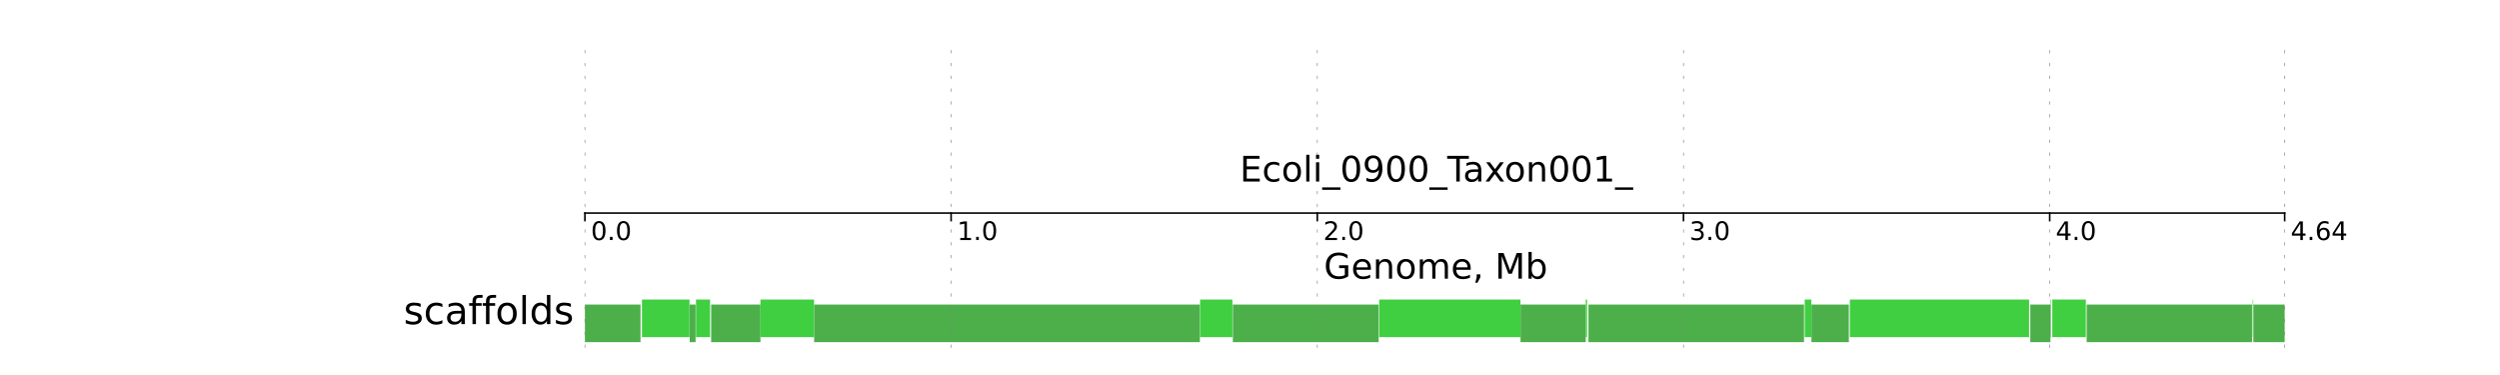
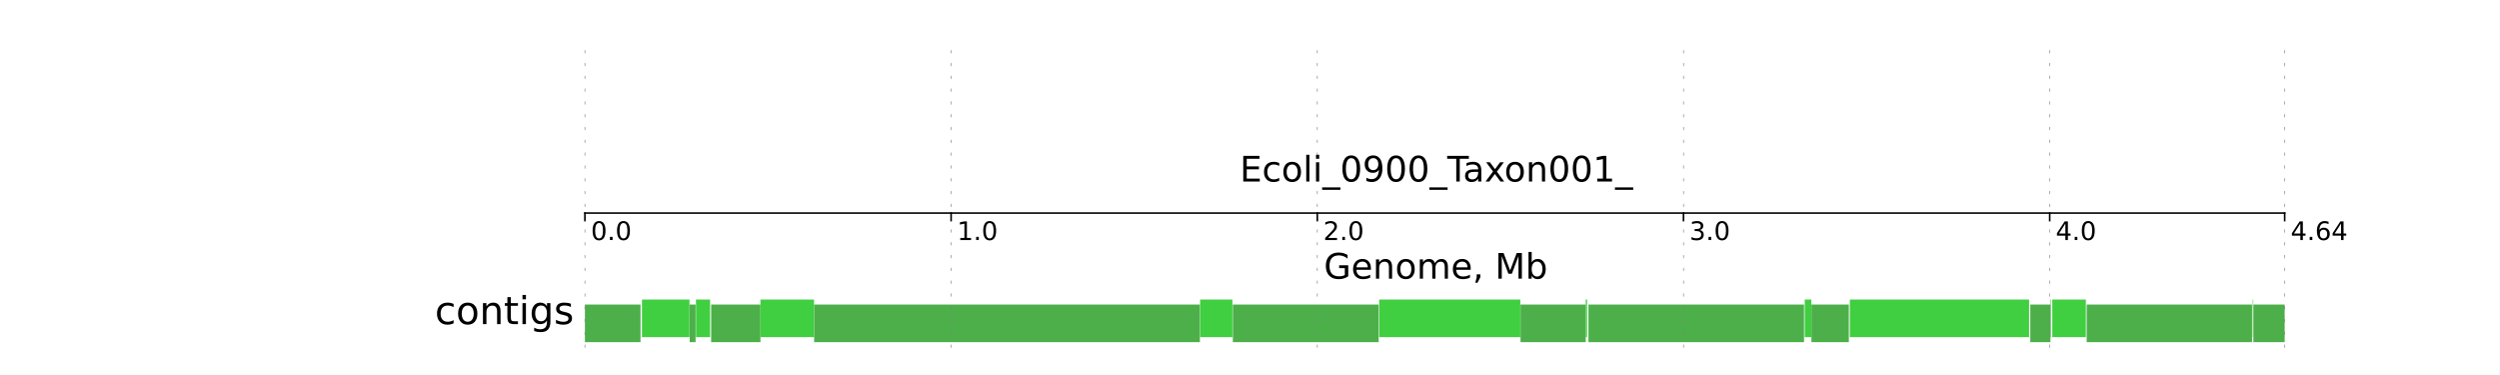
<svg xmlns="http://www.w3.org/2000/svg" xmlns:xlink="http://www.w3.org/1999/xlink" height="117pt" version="1.1" viewBox="0 0 781 117" width="781pt">
  <defs>
    <style type="text/css">
*{stroke-linecap:butt;stroke-linejoin:round;}
  </style>
  </defs>
  <g id="figure_1">
    <g id="patch_1">
      <path d=" M0 117.459 L781.2 117.459 L781.2 0 L0 0 z " style="fill:#ffffff;" />
    </g>
    <g id="axes_1">
      <g id="patch_2">
        <path clip-path="url(#p6a4ae4428d)" d=" M149.99 117.459 L720.266 117.459 L720.266 15.661 L149.99 15.661 z " style="fill:#ffffff;" />
      </g>
      <g id="patch_3">
        <path clip-path="url(#p6a4ae4428d)" d=" M182.801 106.888 L200.177 106.888 L200.177 95.142 L182.801 95.142 z " style="fill:#4daf4a;" />
      </g>
      <g id="patch_4">
        <path clip-path="url(#p6a4ae4428d)" d=" M200.63 105.321 L215.485 105.321 L215.485 93.576 L200.63 93.576 z " style="fill:#40cf40;" />
      </g>
      <g id="patch_5">
        <path clip-path="url(#p6a4ae4428d)" d=" M215.552 106.888 L217.386 106.888 L217.386 95.142 L215.552 95.142 z " style="fill:#4daf4a;" />
      </g>
      <g id="patch_6">
        <path clip-path="url(#p6a4ae4428d)" d=" M217.51 105.321 L221.926 105.321 L221.926 93.576 L217.51 93.576 z " style="fill:#40cf40;" />
      </g>
      <g id="patch_7">
        <path clip-path="url(#p6a4ae4428d)" d=" M222.253 106.888 L237.658 106.888 L237.658 95.142 L222.253 95.142 z " style="fill:#4daf4a;" />
      </g>
      <g id="patch_8">
        <path clip-path="url(#p6a4ae4428d)" d=" M237.658 105.321 L254.413 105.321 L254.413 93.576 L237.658 93.576 z " style="fill:#40cf40;" />
      </g>
      <g id="patch_9">
        <path clip-path="url(#p6a4ae4428d)" d=" M254.436 106.888 L374.991 106.888 L374.991 95.142 L254.436 95.142 z " style="fill:#4daf4a;" />
      </g>
      <g id="patch_10">
        <path clip-path="url(#p6a4ae4428d)" d=" M375.059 105.321 L385.16 105.321 L385.16 93.576 L375.059 93.576 z " style="fill:#40cf40;" />
      </g>
      <g id="patch_11">
        <path clip-path="url(#p6a4ae4428d)" d=" M385.296 106.888 L430.867 106.888 L430.867 95.142 L385.296 95.142 z " style="fill:#4daf4a;" />
      </g>
      <g id="patch_12">
-         <path clip-path="url(#p6a4ae4428d)" d=" M431.032 105.321 L475.18 105.321 L475.18 93.576 L431.032 93.576 z " style="fill:#40cf40;" />
+         <path clip-path="url(#p6a4ae4428d)" d=" M431.032 105.321 L475.141 105.321 L475.141 93.576 L431.032 93.576 z " style="fill:#40cf40;" />
      </g>
      <g id="patch_13">
        <path clip-path="url(#p6a4ae4428d)" d=" M475.204 106.888 L495.585 106.888 L495.585 95.142 L475.204 95.142 z " style="fill:#4daf4a;" />
      </g>
      <g id="patch_14">
        <path clip-path="url(#p6a4ae4428d)" d=" M495.586 105.321 L496.007 105.321 L496.007 93.576 L495.586 93.576 z " style="fill:#40cf40;" />
      </g>
      <g id="patch_15">
        <path clip-path="url(#p6a4ae4428d)" d=" M496.435 106.888 L563.8 106.888 L563.8 95.142 L496.435 95.142 z " style="fill:#4daf4a;" />
      </g>
      <g id="patch_16">
        <path clip-path="url(#p6a4ae4428d)" d=" M564.021 105.321 L566.097 105.321 L566.097 93.576 L564.021 93.576 z " style="fill:#40cf40;" />
      </g>
      <g id="patch_17">
        <path clip-path="url(#p6a4ae4428d)" d=" M566.122 106.888 L577.809 106.888 L577.809 95.142 L566.122 95.142 z " style="fill:#4daf4a;" />
      </g>
      <g id="patch_18">
        <path clip-path="url(#p6a4ae4428d)" d=" M578.118 105.321 L634.143 105.321 L634.143 93.576 L578.118 93.576 z " style="fill:#40cf40;" />
      </g>
      <g id="patch_19">
        <path clip-path="url(#p6a4ae4428d)" d=" M634.518 106.888 L640.761 106.888 L640.761 95.142 L634.518 95.142 z " style="fill:#4daf4a;" />
      </g>
      <g id="patch_20">
        <path clip-path="url(#p6a4ae4428d)" d=" M640.762 105.321 L640.922 105.321 L640.922 93.576 L640.762 93.576 z " style="fill:#40cf40;" />
      </g>
      <g id="patch_21">
        <path clip-path="url(#p6a4ae4428d)" d=" M640.922 106.888 L640.982 106.888 L640.982 95.142 L640.922 95.142 z " style="fill:#4daf4a;" />
      </g>
      <g id="patch_22">
        <path clip-path="url(#p6a4ae4428d)" d=" M641.39 105.321 L651.877 105.321 L651.877 93.576 L641.39 93.576 z " style="fill:#40cf40;" />
      </g>
      <g id="patch_23">
        <path clip-path="url(#p6a4ae4428d)" d=" M652.133 106.888 L703.816 106.888 L703.816 95.142 L652.133 95.142 z " style="fill:#4daf4a;" />
      </g>
      <g id="patch_24">
        <path clip-path="url(#p6a4ae4428d)" d=" M704.034 105.321 L704.191 105.321 L704.191 93.576 L704.034 93.576 z " style="fill:#40cf40;" />
      </g>
      <g id="patch_25">
        <path clip-path="url(#p6a4ae4428d)" d=" M704.234 106.888 L714.016 106.888 L714.016 95.142 L704.234 95.142 z " style="fill:#4daf4a;" />
      </g>
      <g id="line2d_1">
        <path clip-path="url(#p6a4ae4428d)" d=" M182.801 66.56 L714.017 66.56" style="fill:none;stroke:#000000;stroke-linecap:square;stroke-width:0.5;" />
      </g>
      <g id="line2d_2">
        <path clip-path="url(#p6a4ae4428d)" d=" M182.801 15.661 L182.801 109.628" style="fill:none;stroke:#808080;stroke-dasharray:1,3;stroke-dashoffset:0.0;stroke-width:0.2;" />
      </g>
      <g id="line2d_3">
        <path clip-path="url(#p6a4ae4428d)" d=" M182.801 66.56 L182.801 68.909" style="fill:none;stroke:#000000;stroke-linecap:square;stroke-width:0.5;" />
      </g>
      <g id="line2d_4">
        <path clip-path="url(#p6a4ae4428d)" d=" M297.246 15.661 L297.246 109.628" style="fill:none;stroke:#808080;stroke-dasharray:1,3;stroke-dashoffset:0.0;stroke-width:0.2;" />
      </g>
      <g id="line2d_5">
        <path clip-path="url(#p6a4ae4428d)" d=" M297.246 66.56 L297.246 68.909" style="fill:none;stroke:#000000;stroke-linecap:square;stroke-width:0.5;" />
      </g>
      <g id="line2d_6">
        <path clip-path="url(#p6a4ae4428d)" d=" M411.692 15.661 L411.692 109.628" style="fill:none;stroke:#808080;stroke-dasharray:1,3;stroke-dashoffset:0.0;stroke-width:0.2;" />
      </g>
      <g id="line2d_7">
        <path clip-path="url(#p6a4ae4428d)" d=" M411.692 66.56 L411.692 68.909" style="fill:none;stroke:#000000;stroke-linecap:square;stroke-width:0.5;" />
      </g>
      <g id="line2d_8">
        <path clip-path="url(#p6a4ae4428d)" d=" M526.137 15.661 L526.137 109.628" style="fill:none;stroke:#808080;stroke-dasharray:1,3;stroke-dashoffset:0.0;stroke-width:0.2;" />
      </g>
      <g id="line2d_9">
        <path clip-path="url(#p6a4ae4428d)" d=" M526.137 66.56 L526.137 68.909" style="fill:none;stroke:#000000;stroke-linecap:square;stroke-width:0.5;" />
      </g>
      <g id="line2d_10">
        <path clip-path="url(#p6a4ae4428d)" d=" M640.583 15.661 L640.583 109.628" style="fill:none;stroke:#808080;stroke-dasharray:1,3;stroke-dashoffset:0.0;stroke-width:0.2;" />
      </g>
      <g id="line2d_11">
        <path clip-path="url(#p6a4ae4428d)" d=" M640.583 66.56 L640.583 68.909" style="fill:none;stroke:#000000;stroke-linecap:square;stroke-width:0.5;" />
      </g>
      <g id="line2d_12">
        <path clip-path="url(#p6a4ae4428d)" d=" M714.017 15.661 L714.017 109.628" style="fill:none;stroke:#808080;stroke-dasharray:1,3;stroke-dashoffset:0.0;stroke-width:0.2;" />
      </g>
      <g id="line2d_13">
        <path clip-path="url(#p6a4ae4428d)" d=" M714.017 66.56 L714.017 68.909" style="fill:none;stroke:#000000;stroke-linecap:square;stroke-width:0.5;" />
      </g>
      <g id="text_1">
        <defs>
          <path d=" M31.781 66.406 Q24.172 66.406 20.328 58.906 Q16.5 51.422 16.5 36.375 Q16.5 21.391 20.328 13.891 Q24.172 6.391 31.781 6.391 Q39.453 6.391 43.281 13.891 Q47.125 21.391 47.125 36.375 Q47.125 51.422 43.281 58.906 Q39.453 66.406 31.781 66.406 M31.781 74.219 Q44.047 74.219 50.516 64.516 Q56.984 54.828 56.984 36.375 Q56.984 17.969 50.516 8.266 Q44.047 -1.422 31.781 -1.422 Q19.531 -1.422 13.062 8.266 Q6.594 17.969 6.594 36.375 Q6.594 54.828 13.062 64.516 Q19.531 74.219 31.781 74.219" id="DejaVuSans-30" />
          <path d=" M10.688 12.406 L21 12.406 L21 0 L10.688 0 z " id="DejaVuSans-2e" />
        </defs>
        <g transform="translate(184.6757 74.98793)scale(0.08 -0.08)">
          <use xlink:href="#DejaVuSans-30" />
          <use x="63.623" xlink:href="#DejaVuSans-2e" />
          <use x="95.41" xlink:href="#DejaVuSans-30" />
        </g>
      </g>
      <g id="text_2">
        <defs>
          <path d=" M12.406 8.297 L28.516 8.297 L28.516 63.922 L10.984 60.406 L10.984 69.391 L28.422 72.906 L38.281 72.906 L38.281 8.297 L54.391 8.297 L54.391 0 L12.406 0 z " id="DejaVuSans-31" />
        </defs>
        <g transform="translate(299.1211 74.98793)scale(0.08 -0.08)">
          <use xlink:href="#DejaVuSans-31" />
          <use x="63.623" xlink:href="#DejaVuSans-2e" />
          <use x="95.41" xlink:href="#DejaVuSans-30" />
        </g>
      </g>
      <g id="text_3">
        <defs>
          <path d=" M19.188 8.297 L53.609 8.297 L53.609 0 L7.328 0 L7.328 8.297 Q12.938 14.109 22.625 23.891 Q32.328 33.688 34.812 36.531 Q39.547 41.844 41.422 45.531 Q43.312 49.219 43.312 52.781 Q43.312 58.594 39.234 62.25 Q35.156 65.922 28.609 65.922 Q23.969 65.922 18.812 64.312 Q13.672 62.703 7.812 59.422 L7.812 69.391 Q13.766 71.781 18.938 73 Q24.125 74.219 28.422 74.219 Q39.75 74.219 46.484 68.547 Q53.219 62.891 53.219 53.422 Q53.219 48.922 51.531 44.891 Q49.859 40.875 45.406 35.406 Q44.188 33.984 37.641 27.219 Q31.109 20.453 19.188 8.297" id="DejaVuSans-32" />
        </defs>
        <g transform="translate(413.5666 74.98793)scale(0.08 -0.08)">
          <use xlink:href="#DejaVuSans-32" />
          <use x="63.623" xlink:href="#DejaVuSans-2e" />
          <use x="95.41" xlink:href="#DejaVuSans-30" />
        </g>
      </g>
      <g id="text_4">
        <defs>
          <path d=" M40.578 39.312 Q47.656 37.797 51.625 33 Q55.609 28.219 55.609 21.188 Q55.609 10.406 48.188 4.484 Q40.766 -1.422 27.094 -1.422 Q22.516 -1.422 17.656 -0.516 Q12.797 0.391 7.625 2.203 L7.625 11.719 Q11.719 9.328 16.594 8.109 Q21.484 6.891 26.812 6.891 Q36.078 6.891 40.938 10.547 Q45.797 14.203 45.797 21.188 Q45.797 27.641 41.281 31.266 Q36.766 34.906 28.719 34.906 L20.219 34.906 L20.219 43.016 L29.109 43.016 Q36.375 43.016 40.234 45.922 Q44.094 48.828 44.094 54.297 Q44.094 59.906 40.109 62.906 Q36.141 65.922 28.719 65.922 Q24.656 65.922 20.016 65.031 Q15.375 64.156 9.812 62.312 L9.812 71.094 Q15.438 72.656 20.344 73.438 Q25.25 74.219 29.594 74.219 Q40.828 74.219 47.359 69.109 Q53.906 64.016 53.906 55.328 Q53.906 49.266 50.438 45.094 Q46.969 40.922 40.578 39.312" id="DejaVuSans-33" />
        </defs>
        <g transform="translate(528.0121 74.98793)scale(0.08 -0.08)">
          <use xlink:href="#DejaVuSans-33" />
          <use x="63.623" xlink:href="#DejaVuSans-2e" />
          <use x="95.41" xlink:href="#DejaVuSans-30" />
        </g>
      </g>
      <g id="text_5">
        <defs>
          <path d=" M37.797 64.312 L12.891 25.391 L37.797 25.391 z  M35.203 72.906 L47.609 72.906 L47.609 25.391 L58.016 25.391 L58.016 17.188 L47.609 17.188 L47.609 0 L37.797 0 L37.797 17.188 L4.891 17.188 L4.891 26.703 z " id="DejaVuSans-34" />
        </defs>
        <g transform="translate(642.4575 74.98793)scale(0.08 -0.08)">
          <use xlink:href="#DejaVuSans-34" />
          <use x="63.623" xlink:href="#DejaVuSans-2e" />
          <use x="95.41" xlink:href="#DejaVuSans-30" />
        </g>
      </g>
      <g id="text_6">
        <defs>
          <path d=" M33.016 40.375 Q26.375 40.375 22.484 35.828 Q18.609 31.297 18.609 23.391 Q18.609 15.531 22.484 10.953 Q26.375 6.391 33.016 6.391 Q39.656 6.391 43.531 10.953 Q47.406 15.531 47.406 23.391 Q47.406 31.297 43.531 35.828 Q39.656 40.375 33.016 40.375 M52.594 71.297 L52.594 62.312 Q48.875 64.062 45.094 64.984 Q41.312 65.922 37.594 65.922 Q27.828 65.922 22.672 59.328 Q17.531 52.734 16.797 39.406 Q19.672 43.656 24.016 45.922 Q28.375 48.188 33.594 48.188 Q44.578 48.188 50.953 41.516 Q57.328 34.859 57.328 23.391 Q57.328 12.156 50.688 5.359 Q44.047 -1.422 33.016 -1.422 Q20.359 -1.422 13.672 8.266 Q6.984 17.969 6.984 36.375 Q6.984 53.656 15.188 63.938 Q23.391 74.219 37.203 74.219 Q40.922 74.219 44.703 73.484 Q48.484 72.75 52.594 71.297" id="DejaVuSans-36" />
        </defs>
        <g transform="translate(715.8917 74.98793)scale(0.08 -0.08)">
          <use xlink:href="#DejaVuSans-34" />
          <use x="63.623" xlink:href="#DejaVuSans-2e" />
          <use x="95.41" xlink:href="#DejaVuSans-36" />
          <use x="159.033" xlink:href="#DejaVuSans-34" />
        </g>
      </g>
      <g id="text_7">
        <defs>
          <path d=" M30.609 48.391 Q23.391 48.391 19.188 42.75 Q14.984 37.109 14.984 27.297 Q14.984 17.484 19.156 11.844 Q23.344 6.203 30.609 6.203 Q37.797 6.203 41.984 11.859 Q46.188 17.531 46.188 27.297 Q46.188 37.016 41.984 42.703 Q37.797 48.391 30.609 48.391 M30.609 56 Q42.328 56 49.016 48.375 Q55.719 40.766 55.719 27.297 Q55.719 13.875 49.016 6.219 Q42.328 -1.422 30.609 -1.422 Q18.844 -1.422 12.172 6.219 Q5.516 13.875 5.516 27.297 Q5.516 40.766 12.172 48.375 Q18.844 56 30.609 56" id="DejaVuSans-6f" />
          <path d=" M54.891 33.016 L54.891 0 L45.906 0 L45.906 32.719 Q45.906 40.484 42.875 44.328 Q39.844 48.188 33.797 48.188 Q26.516 48.188 22.312 43.547 Q18.109 38.922 18.109 30.906 L18.109 0 L9.078 0 L9.078 54.688 L18.109 54.688 L18.109 46.188 Q21.344 51.125 25.703 53.562 Q30.078 56 35.797 56 Q45.219 56 50.047 50.172 Q54.891 44.344 54.891 33.016" id="DejaVuSans-6e" />
          <path d=" M50.984 -16.609 L50.984 -23.578 L-0.984 -23.578 L-0.984 -16.609 z " id="DejaVuSans-5f" />
          <path d=" M9.422 75.984 L18.406 75.984 L18.406 0 L9.422 0 z " id="DejaVuSans-6c" />
          <path d=" M9.812 72.906 L55.906 72.906 L55.906 64.594 L19.672 64.594 L19.672 43.016 L54.391 43.016 L54.391 34.719 L19.672 34.719 L19.672 8.297 L56.781 8.297 L56.781 0 L9.812 0 z " id="DejaVuSans-45" />
          <path d=" M54.891 54.688 L35.109 28.078 L55.906 0 L45.312 0 L29.391 21.484 L13.484 0 L2.875 0 L24.125 28.609 L4.688 54.688 L15.281 54.688 L29.781 35.203 L44.281 54.688 z " id="DejaVuSans-78" />
          <path d=" M9.422 54.688 L18.406 54.688 L18.406 0 L9.422 0 z  M9.422 75.984 L18.406 75.984 L18.406 64.594 L9.422 64.594 z " id="DejaVuSans-69" />
          <path d=" M10.984 1.516 L10.984 10.5 Q14.703 8.734 18.5 7.812 Q22.312 6.891 25.984 6.891 Q35.75 6.891 40.891 13.453 Q46.047 20.016 46.781 33.406 Q43.953 29.203 39.594 26.953 Q35.25 24.703 29.984 24.703 Q19.047 24.703 12.672 31.312 Q6.297 37.938 6.297 49.422 Q6.297 60.641 12.938 67.422 Q19.578 74.219 30.609 74.219 Q43.266 74.219 49.922 64.516 Q56.594 54.828 56.594 36.375 Q56.594 19.141 48.406 8.859 Q40.234 -1.422 26.422 -1.422 Q22.703 -1.422 18.891 -0.688 Q15.094 0.047 10.984 1.516 M30.609 32.422 Q37.25 32.422 41.125 36.953 Q45.016 41.5 45.016 49.422 Q45.016 57.281 41.125 61.844 Q37.25 66.406 30.609 66.406 Q23.969 66.406 20.094 61.844 Q16.219 57.281 16.219 49.422 Q16.219 41.5 20.094 36.953 Q23.969 32.422 30.609 32.422" id="DejaVuSans-39" />
          <path d=" M34.281 27.484 Q23.391 27.484 19.188 25 Q14.984 22.516 14.984 16.5 Q14.984 11.719 18.141 8.906 Q21.297 6.109 26.703 6.109 Q34.188 6.109 38.703 11.406 Q43.219 16.703 43.219 25.484 L43.219 27.484 z  M52.203 31.203 L52.203 0 L43.219 0 L43.219 8.297 Q40.141 3.328 35.547 0.953 Q30.953 -1.422 24.312 -1.422 Q15.922 -1.422 10.953 3.297 Q6 8.016 6 15.922 Q6 25.141 12.172 29.828 Q18.359 34.516 30.609 34.516 L43.219 34.516 L43.219 35.406 Q43.219 41.609 39.141 45 Q35.062 48.391 27.688 48.391 Q23 48.391 18.547 47.266 Q14.109 46.141 10.016 43.891 L10.016 52.203 Q14.938 54.109 19.578 55.047 Q24.219 56 28.609 56 Q40.484 56 46.344 49.844 Q52.203 43.703 52.203 31.203" id="DejaVuSans-61" />
          <path d=" M48.781 52.594 L48.781 44.188 Q44.969 46.297 41.141 47.344 Q37.312 48.391 33.406 48.391 Q24.656 48.391 19.812 42.844 Q14.984 37.312 14.984 27.297 Q14.984 17.281 19.812 11.734 Q24.656 6.203 33.406 6.203 Q37.312 6.203 41.141 7.25 Q44.969 8.297 48.781 10.406 L48.781 2.094 Q45.016 0.344 40.984 -0.531 Q36.969 -1.422 32.422 -1.422 Q20.062 -1.422 12.781 6.344 Q5.516 14.109 5.516 27.297 Q5.516 40.672 12.859 48.328 Q20.219 56 33.016 56 Q37.156 56 41.109 55.141 Q45.062 54.297 48.781 52.594" id="DejaVuSans-63" />
          <path d=" M-0.297 72.906 L61.375 72.906 L61.375 64.594 L35.5 64.594 L35.5 0 L25.594 0 L25.594 64.594 L-0.297 64.594 z " id="DejaVuSans-54" />
        </defs>
        <g transform="translate(387.4714 56.71216)scale(0.11 -0.11)">
          <use xlink:href="#DejaVuSans-45" />
          <use x="63.184" xlink:href="#DejaVuSans-63" />
          <use x="118.164" xlink:href="#DejaVuSans-6f" />
          <use x="179.346" xlink:href="#DejaVuSans-6c" />
          <use x="207.129" xlink:href="#DejaVuSans-69" />
          <use x="234.912" xlink:href="#DejaVuSans-5f" />
          <use x="284.912" xlink:href="#DejaVuSans-30" />
          <use x="348.535" xlink:href="#DejaVuSans-39" />
          <use x="412.158" xlink:href="#DejaVuSans-30" />
          <use x="475.781" xlink:href="#DejaVuSans-30" />
          <use x="539.404" xlink:href="#DejaVuSans-5f" />
          <use x="589.404" xlink:href="#DejaVuSans-54" />
          <use x="633.988" xlink:href="#DejaVuSans-61" />
          <use x="695.268" xlink:href="#DejaVuSans-78" />
          <use x="751.322" xlink:href="#DejaVuSans-6f" />
          <use x="812.504" xlink:href="#DejaVuSans-6e" />
          <use x="875.883" xlink:href="#DejaVuSans-30" />
          <use x="939.506" xlink:href="#DejaVuSans-30" />
          <use x="1003.129" xlink:href="#DejaVuSans-31" />
          <use x="1066.752" xlink:href="#DejaVuSans-5f" />
        </g>
      </g>
      <g id="text_8">
        <defs>
          <path d=" M9.812 72.906 L24.516 72.906 L43.109 23.297 L61.812 72.906 L76.516 72.906 L76.516 0 L66.891 0 L66.891 64.016 L48.094 14.016 L38.188 14.016 L19.391 64.016 L19.391 0 L9.812 0 z " id="DejaVuSans-4d" />
          <path d=" M11.719 12.406 L22.016 12.406 L22.016 4 L14.016 -11.625 L7.719 -11.625 L11.719 4 z " id="DejaVuSans-2c" />
          <path d=" M52 44.188 Q55.375 50.25 60.062 53.125 Q64.75 56 71.094 56 Q79.641 56 84.281 50.016 Q88.922 44.047 88.922 33.016 L88.922 0 L79.891 0 L79.891 32.719 Q79.891 40.578 77.094 44.375 Q74.312 48.188 68.609 48.188 Q61.625 48.188 57.562 43.547 Q53.516 38.922 53.516 30.906 L53.516 0 L44.484 0 L44.484 32.719 Q44.484 40.625 41.703 44.406 Q38.922 48.188 33.109 48.188 Q26.219 48.188 22.156 43.531 Q18.109 38.875 18.109 30.906 L18.109 0 L9.078 0 L9.078 54.688 L18.109 54.688 L18.109 46.188 Q21.188 51.219 25.484 53.609 Q29.781 56 35.688 56 Q41.656 56 45.828 52.969 Q50 49.953 52 44.188" id="DejaVuSans-6d" />
          <path id="DejaVuSans-20" />
          <path d=" M59.516 10.406 L59.516 29.984 L43.406 29.984 L43.406 38.094 L69.281 38.094 L69.281 6.781 Q63.578 2.734 56.688 0.656 Q49.812 -1.422 42 -1.422 Q24.906 -1.422 15.25 8.562 Q5.609 18.562 5.609 36.375 Q5.609 54.25 15.25 64.234 Q24.906 74.219 42 74.219 Q49.125 74.219 55.547 72.453 Q61.969 70.703 67.391 67.281 L67.391 56.781 Q61.922 61.422 55.766 63.766 Q49.609 66.109 42.828 66.109 Q29.438 66.109 22.719 58.641 Q16.016 51.172 16.016 36.375 Q16.016 21.625 22.719 14.156 Q29.438 6.688 42.828 6.688 Q48.047 6.688 52.141 7.594 Q56.25 8.5 59.516 10.406" id="DejaVuSans-47" />
          <path d=" M56.203 29.594 L56.203 25.203 L14.891 25.203 Q15.484 15.922 20.484 11.062 Q25.484 6.203 34.422 6.203 Q39.594 6.203 44.453 7.469 Q49.312 8.734 54.109 11.281 L54.109 2.781 Q49.266 0.734 44.188 -0.344 Q39.109 -1.422 33.891 -1.422 Q20.797 -1.422 13.156 6.188 Q5.516 13.812 5.516 26.812 Q5.516 40.234 12.766 48.109 Q20.016 56 32.328 56 Q43.359 56 49.781 48.891 Q56.203 41.797 56.203 29.594 M47.219 32.234 Q47.125 39.594 43.094 43.984 Q39.062 48.391 32.422 48.391 Q24.906 48.391 20.391 44.141 Q15.875 39.891 15.188 32.172 z " id="DejaVuSans-65" />
          <path d=" M48.688 27.297 Q48.688 37.203 44.609 42.844 Q40.531 48.484 33.406 48.484 Q26.266 48.484 22.188 42.844 Q18.109 37.203 18.109 27.297 Q18.109 17.391 22.188 11.75 Q26.266 6.109 33.406 6.109 Q40.531 6.109 44.609 11.75 Q48.688 17.391 48.688 27.297 M18.109 46.391 Q20.953 51.266 25.266 53.625 Q29.594 56 35.594 56 Q45.562 56 51.781 48.094 Q58.016 40.188 58.016 27.297 Q58.016 14.406 51.781 6.484 Q45.562 -1.422 35.594 -1.422 Q29.594 -1.422 25.266 0.953 Q20.953 3.328 18.109 8.203 L18.109 0 L9.078 0 L9.078 75.984 L18.109 75.984 z " id="DejaVuSans-62" />
        </defs>
        <g transform="translate(413.7382 87.05569)scale(0.11 -0.11)">
          <use xlink:href="#DejaVuSans-47" />
          <use x="77.49" xlink:href="#DejaVuSans-65" />
          <use x="139.014" xlink:href="#DejaVuSans-6e" />
          <use x="202.393" xlink:href="#DejaVuSans-6f" />
          <use x="263.574" xlink:href="#DejaVuSans-6d" />
          <use x="360.986" xlink:href="#DejaVuSans-65" />
          <use x="422.51" xlink:href="#DejaVuSans-2c" />
          <use x="454.297" xlink:href="#DejaVuSans-20" />
          <use x="486.084" xlink:href="#DejaVuSans-4d" />
          <use x="572.363" xlink:href="#DejaVuSans-62" />
        </g>
      </g>
      <g id="text_9">
        <defs>
-           <path d=" M37.109 75.984 L37.109 68.5 L28.516 68.5 Q23.688 68.5 21.797 66.547 Q19.922 64.594 19.922 59.516 L19.922 54.688 L34.719 54.688 L34.719 47.703 L19.922 47.703 L19.922 0 L10.891 0 L10.891 47.703 L2.297 47.703 L2.297 54.688 L10.891 54.688 L10.891 58.5 Q10.891 67.625 15.141 71.797 Q19.391 75.984 28.609 75.984 z " id="DejaVuSans-66" />
-           <path d=" M45.406 46.391 L45.406 75.984 L54.391 75.984 L54.391 0 L45.406 0 L45.406 8.203 Q42.578 3.328 38.25 0.953 Q33.938 -1.422 27.875 -1.422 Q17.969 -1.422 11.734 6.484 Q5.516 14.406 5.516 27.297 Q5.516 40.188 11.734 48.094 Q17.969 56 27.875 56 Q33.938 56 38.25 53.625 Q42.578 51.266 45.406 46.391 M14.797 27.297 Q14.797 17.391 18.875 11.75 Q22.953 6.109 30.078 6.109 Q37.203 6.109 41.297 11.75 Q45.406 17.391 45.406 27.297 Q45.406 37.203 41.297 42.844 Q37.203 48.484 30.078 48.484 Q22.953 48.484 18.875 42.844 Q14.797 37.203 14.797 27.297" id="DejaVuSans-64" />
+           <path d=" M18.312 70.219 L18.312 54.688 L36.812 54.688 L36.812 47.703 L18.312 47.703 L18.312 18.016 Q18.312 11.328 20.141 9.422 Q21.969 7.516 27.594 7.516 L36.812 7.516 L36.812 0 L27.594 0 Q17.188 0 13.234 3.875 Q9.281 7.766 9.281 18.016 L9.281 47.703 L2.688 47.703 L2.688 54.688 L9.281 54.688 L9.281 70.219 z " id="DejaVuSans-74" />
          <path d=" M44.281 53.078 L44.281 44.578 Q40.484 46.531 36.375 47.5 Q32.281 48.484 27.875 48.484 Q21.188 48.484 17.844 46.438 Q14.5 44.391 14.5 40.281 Q14.5 37.156 16.891 35.375 Q19.281 33.594 26.516 31.984 L29.594 31.297 Q39.156 29.25 43.188 25.516 Q47.219 21.781 47.219 15.094 Q47.219 7.469 41.188 3.016 Q35.156 -1.422 24.609 -1.422 Q20.219 -1.422 15.453 -0.562 Q10.688 0.297 5.422 2 L5.422 11.281 Q10.406 8.688 15.234 7.391 Q20.062 6.109 24.812 6.109 Q31.156 6.109 34.562 8.281 Q37.984 10.453 37.984 14.406 Q37.984 18.062 35.516 20.016 Q33.062 21.969 24.703 23.781 L21.578 24.516 Q13.234 26.266 9.516 29.906 Q5.812 33.547 5.812 39.891 Q5.812 47.609 11.281 51.797 Q16.75 56 26.812 56 Q31.781 56 36.172 55.266 Q40.578 54.547 44.281 53.078" id="DejaVuSans-73" />
-         </defs>
-         <g transform="translate(126.1517 101.2597)scale(0.12 -0.12)">
-           <use xlink:href="#DejaVuSans-73" />
-           <use x="52.1" xlink:href="#DejaVuSans-63" />
-           <use x="107.08" xlink:href="#DejaVuSans-61" />
-           <use x="168.359" xlink:href="#DejaVuSans-66" />
-           <use x="203.564" xlink:href="#DejaVuSans-66" />
-           <use x="238.77" xlink:href="#DejaVuSans-6f" />
-           <use x="299.951" xlink:href="#DejaVuSans-6c" />
-           <use x="327.734" xlink:href="#DejaVuSans-64" />
-           <use x="391.211" xlink:href="#DejaVuSans-73" />
+           <path d=" M45.406 27.984 Q45.406 37.75 41.375 43.109 Q37.359 48.484 30.078 48.484 Q22.859 48.484 18.828 43.109 Q14.797 37.75 14.797 27.984 Q14.797 18.266 18.828 12.891 Q22.859 7.516 30.078 7.516 Q37.359 7.516 41.375 12.891 Q45.406 18.266 45.406 27.984 M54.391 6.781 Q54.391 -7.172 48.188 -13.984 Q42 -20.797 29.203 -20.797 Q24.469 -20.797 20.266 -20.094 Q16.062 -19.391 12.109 -17.922 L12.109 -9.188 Q16.062 -11.328 19.922 -12.344 Q23.781 -13.375 27.781 -13.375 Q36.625 -13.375 41.016 -8.766 Q45.406 -4.156 45.406 5.172 L45.406 9.625 Q42.625 4.781 38.281 2.391 Q33.938 0 27.875 0 Q17.828 0 11.672 7.656 Q5.516 15.328 5.516 27.984 Q5.516 40.672 11.672 48.328 Q17.828 56 27.875 56 Q33.938 56 38.281 53.609 Q42.625 51.219 45.406 46.391 L45.406 54.688 L54.391 54.688 z " id="DejaVuSans-67" />
+         </defs>
+         <g transform="translate(135.9074 101.2597)scale(0.12 -0.12)">
+           <use xlink:href="#DejaVuSans-63" />
+           <use x="54.98" xlink:href="#DejaVuSans-6f" />
+           <use x="116.162" xlink:href="#DejaVuSans-6e" />
+           <use x="179.541" xlink:href="#DejaVuSans-74" />
+           <use x="218.75" xlink:href="#DejaVuSans-69" />
+           <use x="246.533" xlink:href="#DejaVuSans-67" />
+           <use x="310.01" xlink:href="#DejaVuSans-73" />
        </g>
      </g>
    </g>
  </g>
  <defs>
    <clipPath id="p6a4ae4428d">
      <rect height="117.459" width="781.2" x="0.0" y="0.0" />
    </clipPath>
  </defs>
</svg>
